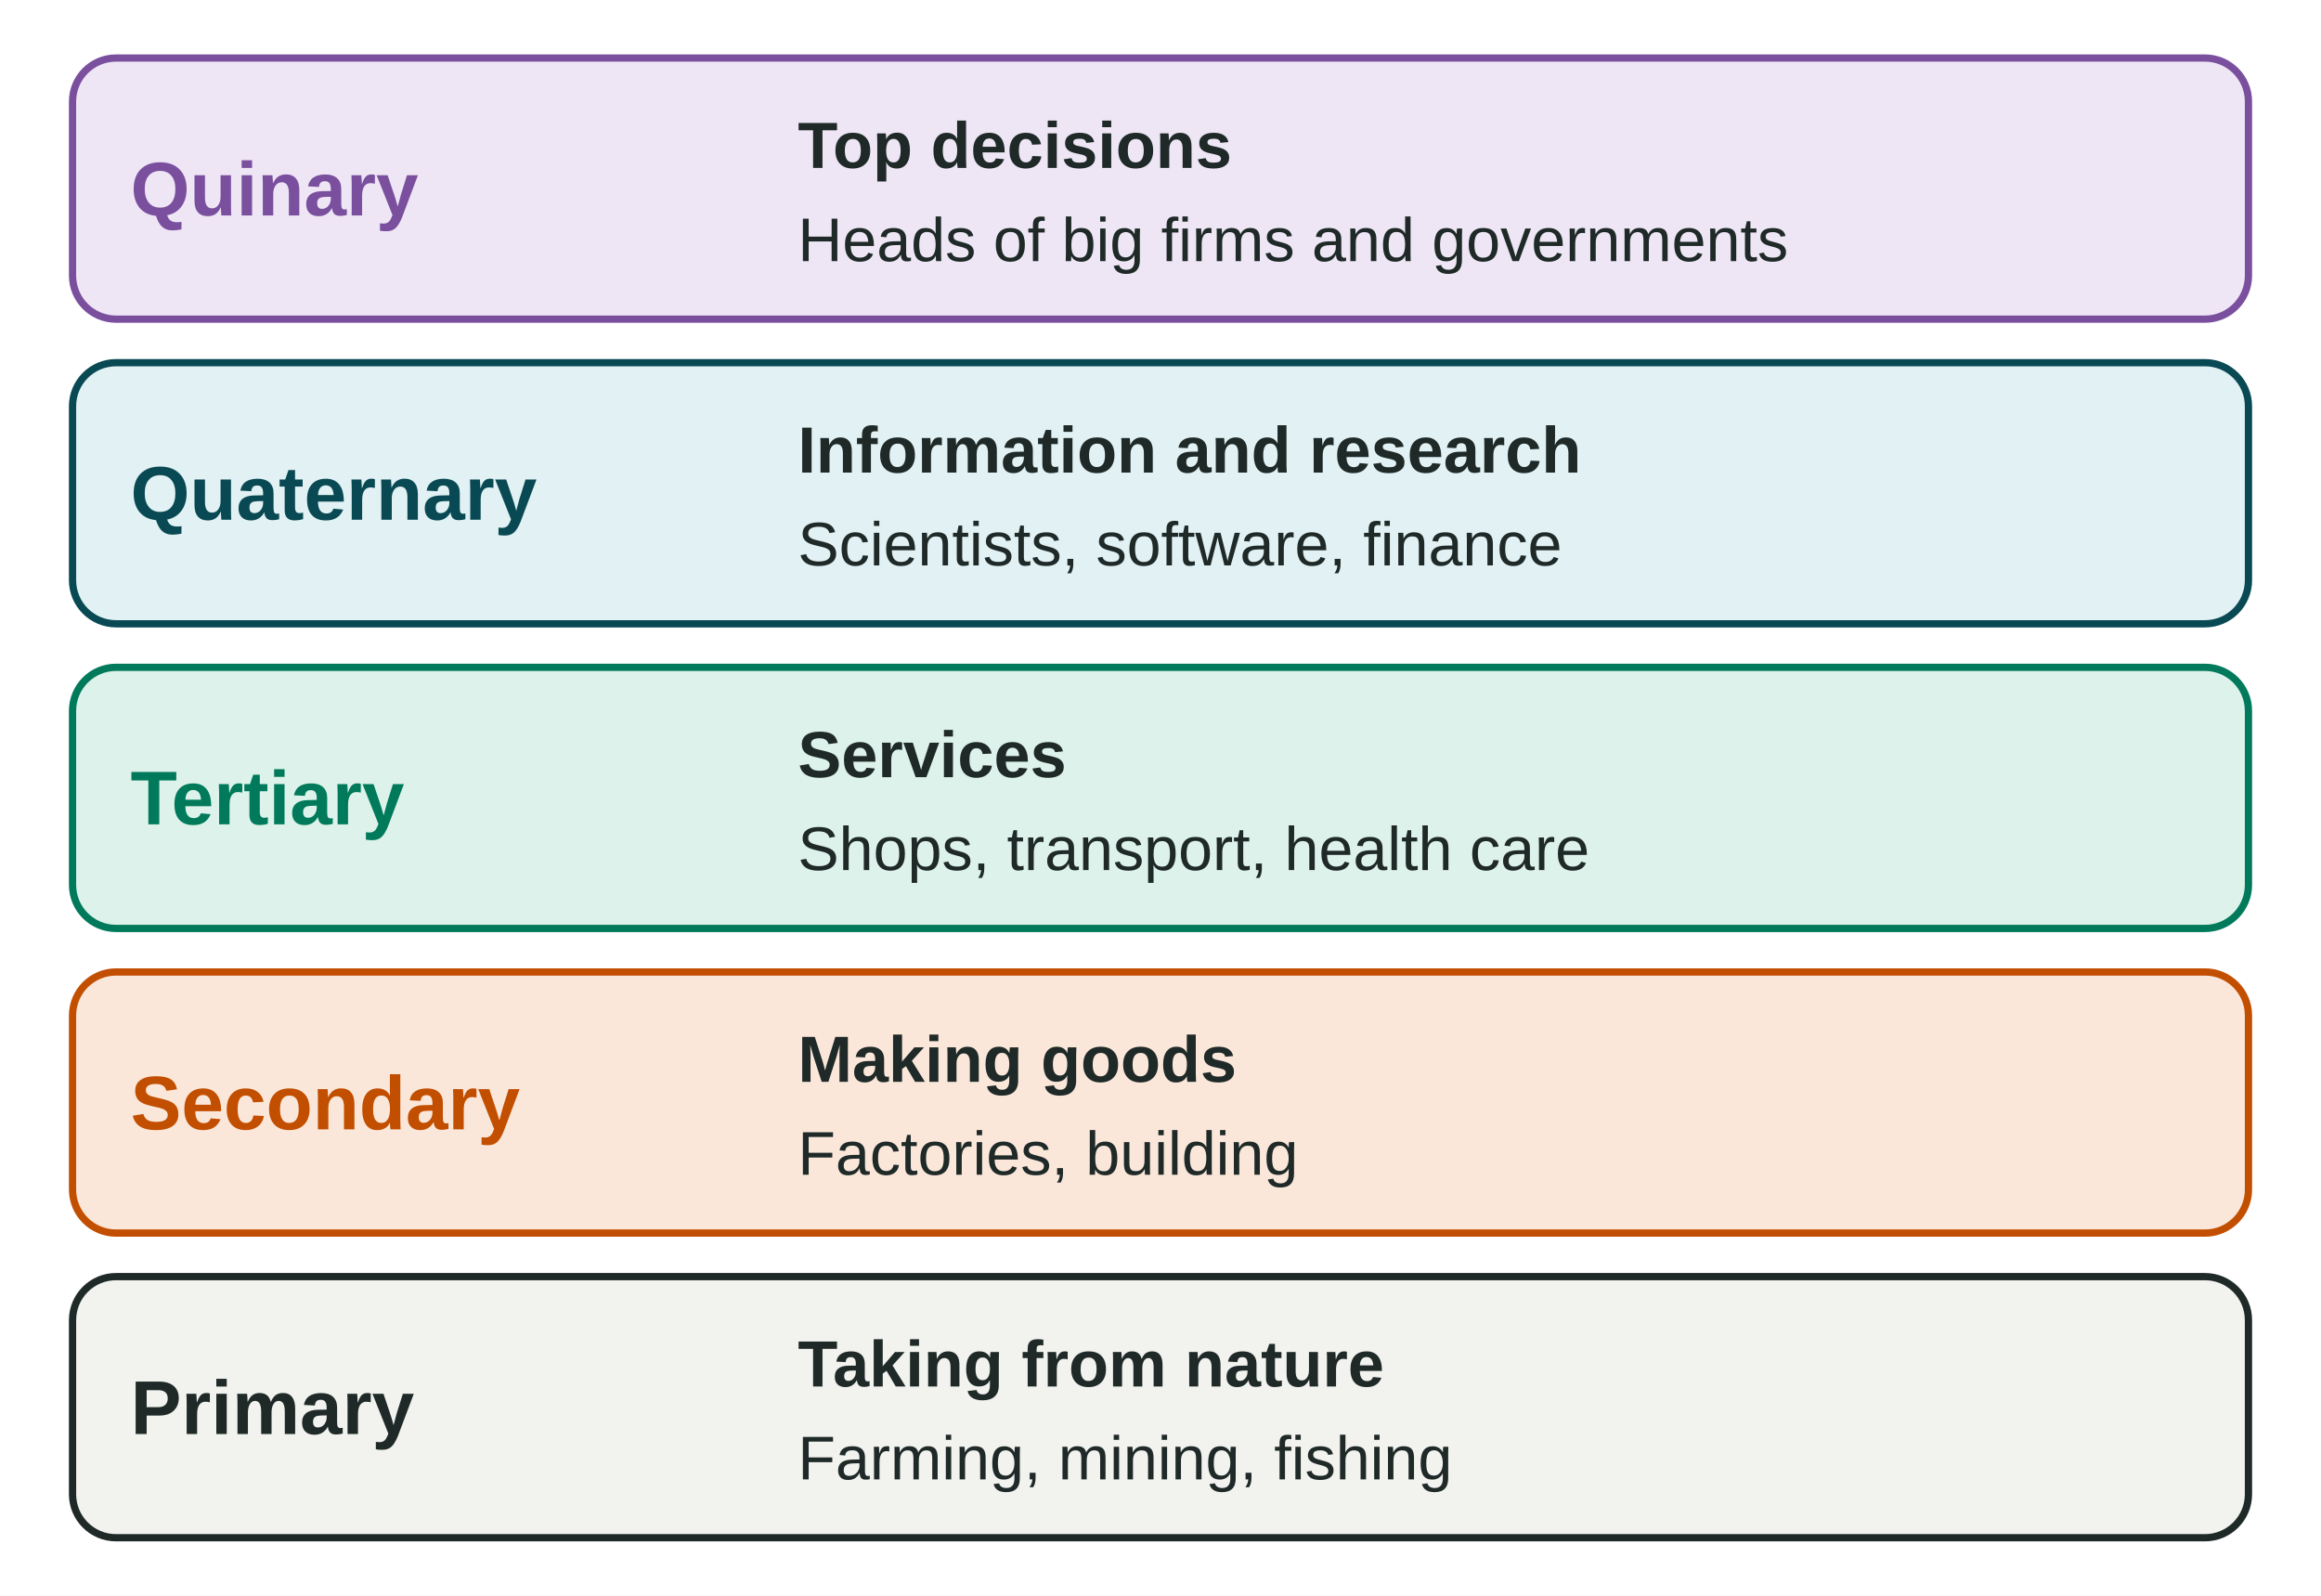
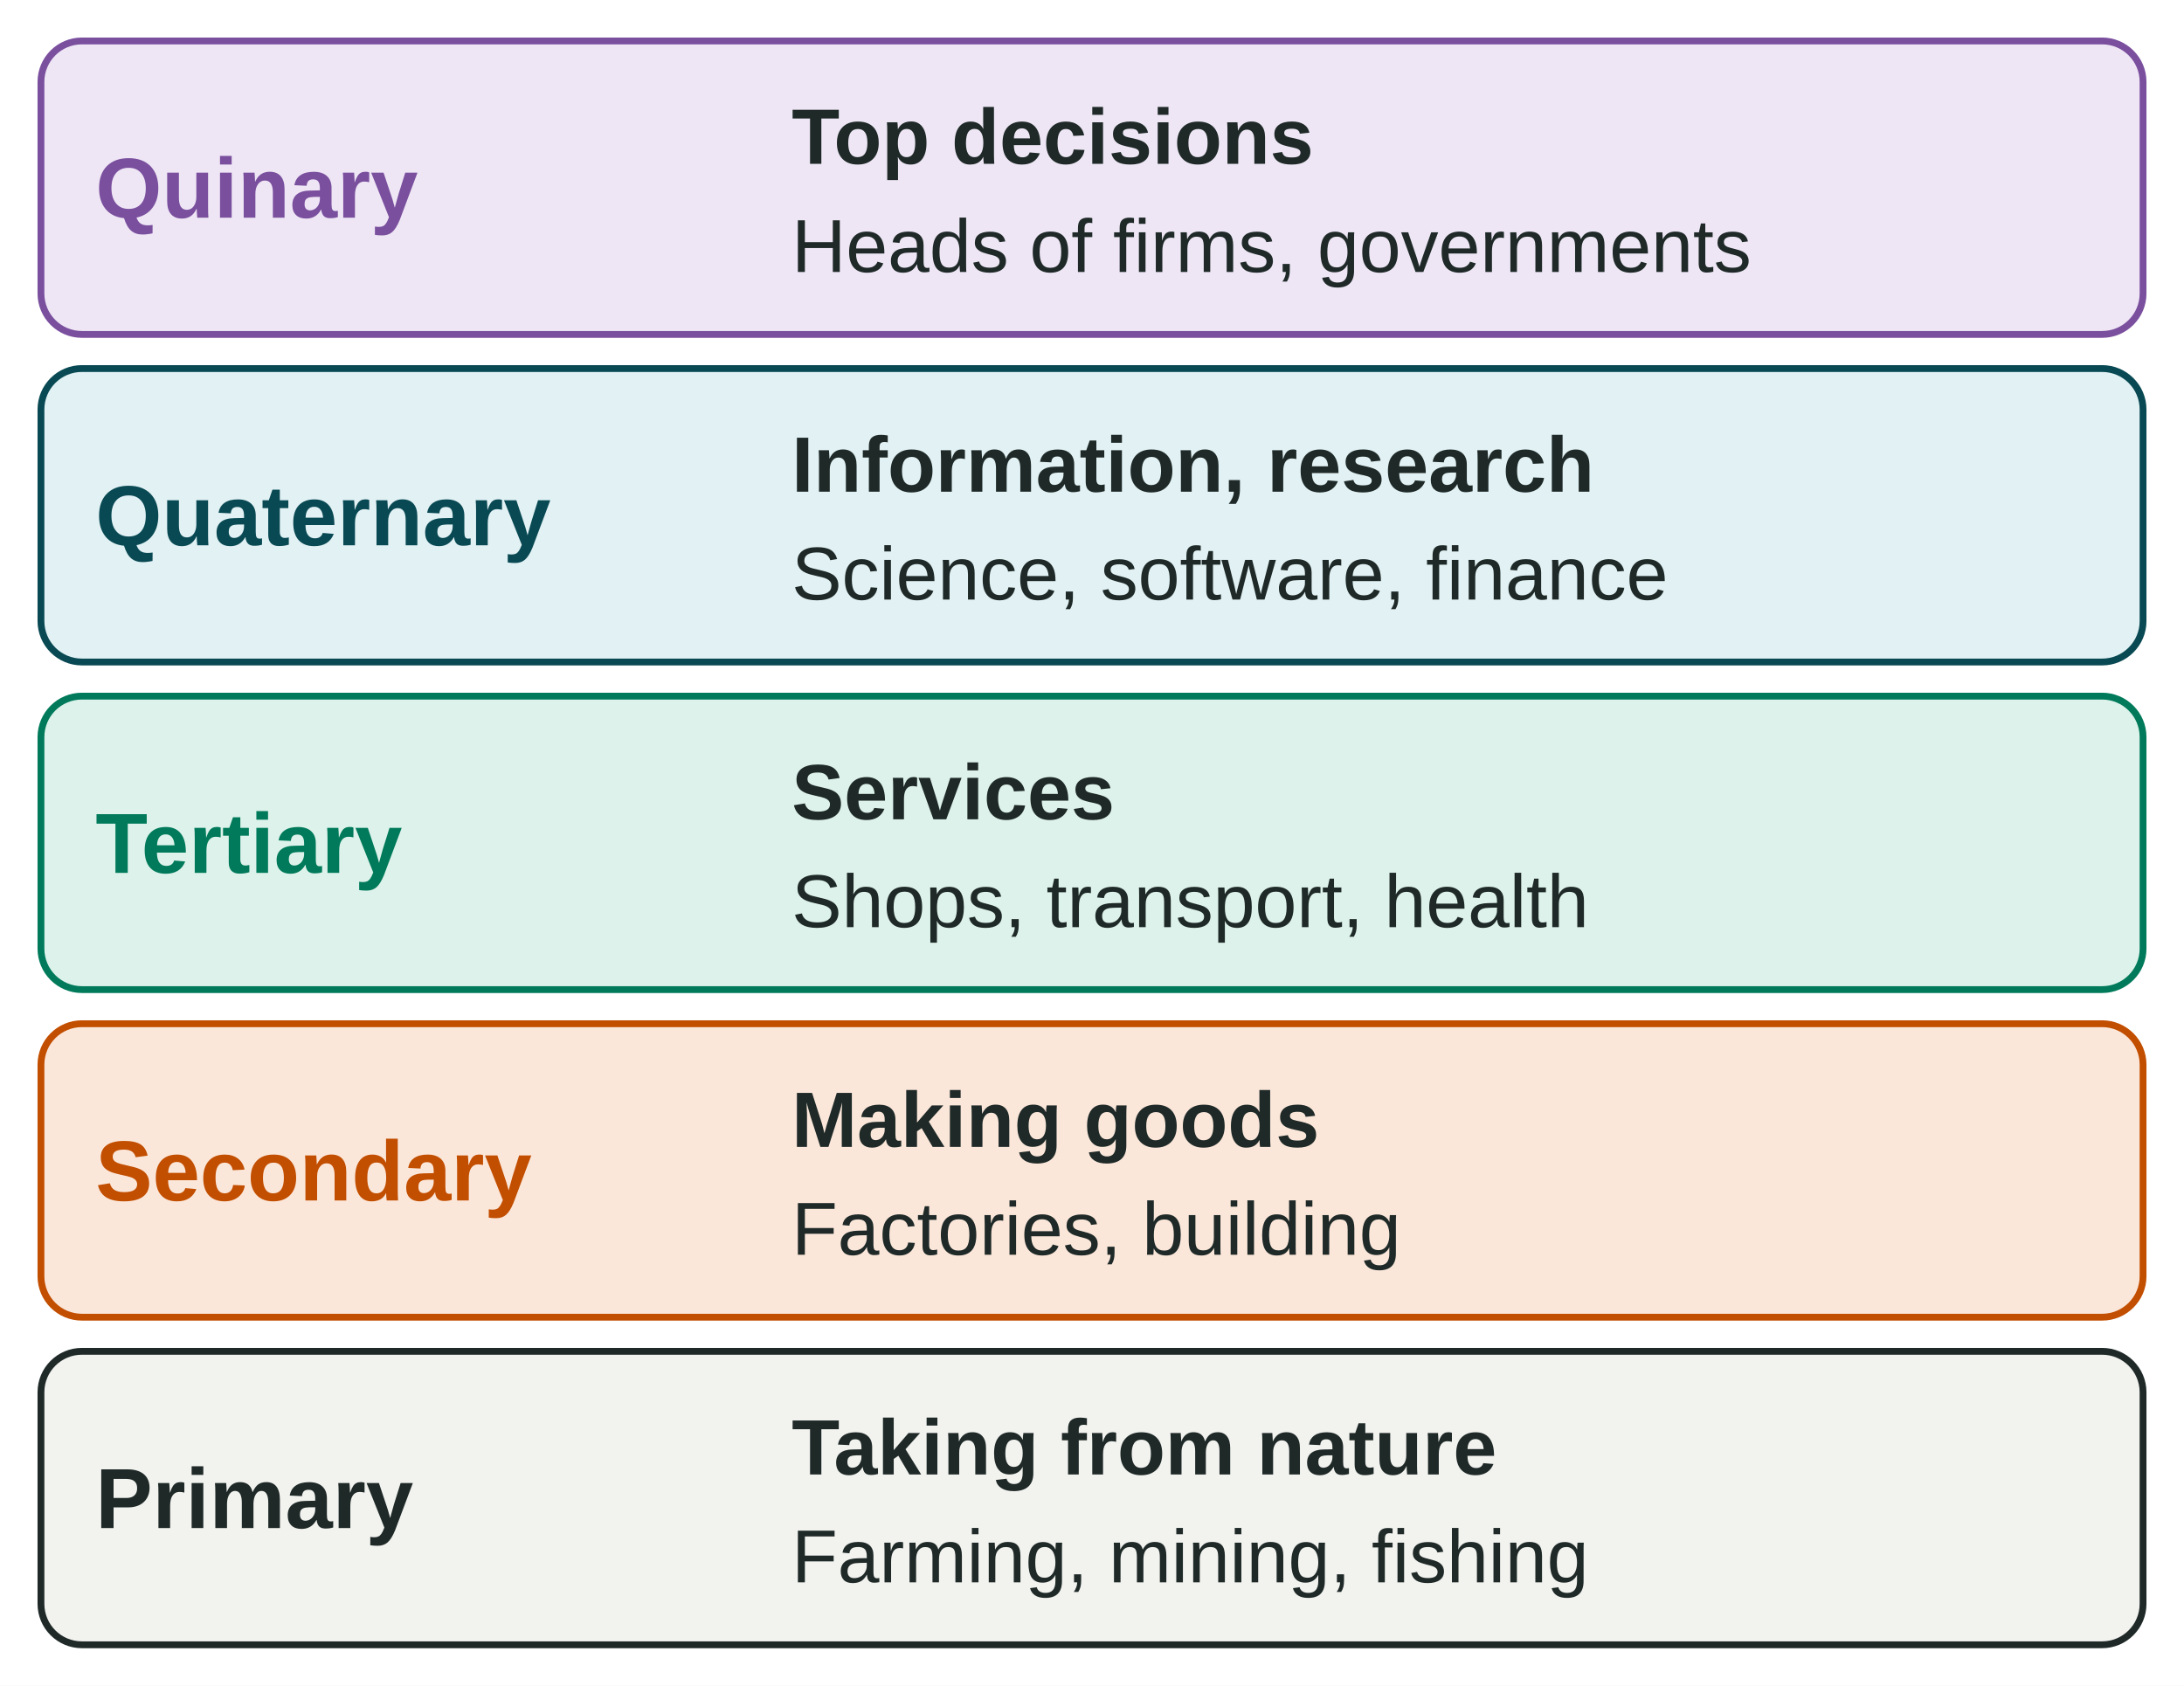
- <svg xmlns="http://www.w3.org/2000/svg" viewBox="0 0 640 440" width="640" height="440" role="img" aria-labelledby="economic-sectors-ladder-t economic-sectors-ladder-d" font-family="Arial, Helvetica, sans-serif">
+ <svg xmlns="http://www.w3.org/2000/svg" viewBox="0 0 640 494" width="640" height="494" role="img" aria-labelledby="economic-sectors-ladder-t economic-sectors-ladder-d" font-family="Arial, Helvetica, sans-serif">
  <defs>
    <marker id="economic-sectors-ladder-ar" viewBox="0 0 10 10" refX="9" refY="5" markerWidth="7" markerHeight="7" orient="auto-start-reverse">
      <path d="M0,0 L10,5 L0,10 z" fill="#1F2A28" />
    </marker>
  </defs>
-   <rect width="640" height="440" fill="#FFFFFF" />
-   <rect x="20" y="16" width="600" height="72" rx="12" fill="#EEE6F5" stroke="#7A4F9E" stroke-width="2" />
-   <text x="36" y="59.4" font-size="21" font-weight="700" fill="#7A4F9E" text-anchor="start">Quinary</text>
-   <text x="220" y="46.3" font-size="18" font-weight="700" fill="#1F2A28" text-anchor="start">Top decisions</text>
-   <text x="220" y="72.0" font-size="17" font-weight="400" fill="#1F2A28" text-anchor="start">Heads of big firms and governments</text>
-   <rect x="20" y="100" width="600" height="72" rx="12" fill="#E1F1F4" stroke="#094953" stroke-width="2" />
-   <text x="36" y="143.3" font-size="21" font-weight="700" fill="#094953" text-anchor="start">Quaternary</text>
-   <text x="220" y="130.3" font-size="18" font-weight="700" fill="#1F2A28" text-anchor="start">Information and research</text>
-   <text x="220" y="155.9" font-size="17" font-weight="400" fill="#1F2A28" text-anchor="start">Scientists, software, finance</text>
-   <rect x="20" y="184" width="600" height="72" rx="12" fill="#DDF2EA" stroke="#007A5A" stroke-width="2" />
-   <text x="36" y="227.3" font-size="21" font-weight="700" fill="#007A5A" text-anchor="start">Tertiary</text>
-   <text x="220" y="214.3" font-size="18" font-weight="700" fill="#1F2A28" text-anchor="start">Services</text>
-   <text x="220" y="239.9" font-size="17" font-weight="400" fill="#1F2A28" text-anchor="start">Shops, transport, health care</text>
-   <rect x="20" y="268" width="600" height="72" rx="12" fill="#FBE7DA" stroke="#C24E00" stroke-width="2" />
-   <text x="36" y="311.4" font-size="21" font-weight="700" fill="#C24E00" text-anchor="start">Secondary</text>
-   <text x="220" y="298.3" font-size="18" font-weight="700" fill="#1F2A28" text-anchor="start">Making goods</text>
-   <text x="220" y="323.9" font-size="17" font-weight="400" fill="#1F2A28" text-anchor="start">Factories, building</text>
-   <rect x="20" y="352" width="600" height="72" rx="12" fill="#F2F2EF" stroke="#1F2A28" stroke-width="2" />
-   <text x="36" y="395.4" font-size="21" font-weight="700" fill="#1F2A28" text-anchor="start">Primary</text>
-   <text x="220" y="382.3" font-size="18" font-weight="700" fill="#1F2A28" text-anchor="start">Taking from nature</text>
-   <text x="220" y="407.9" font-size="17" font-weight="400" fill="#1F2A28" text-anchor="start">Farming, mining, fishing</text>
+   <rect width="640" height="494" fill="#FFFFFF" />
+   <rect x="12" y="12" width="616" height="86" rx="12" fill="#EEE6F5" stroke="#7A4F9E" stroke-width="2" />
+   <text x="28" y="63.8" font-size="25" font-weight="700" fill="#7A4F9E" text-anchor="start">Quinary</text>
+   <text x="232" y="48.0" font-size="23" font-weight="700" fill="#1F2A28" text-anchor="start">Top decisions</text>
+   <text x="232" y="79.7" font-size="22" font-weight="400" fill="#1F2A28" text-anchor="start">Heads of firms, governments</text>
+   <rect x="12" y="108" width="616" height="86" rx="12" fill="#E1F1F4" stroke="#094953" stroke-width="2" />
+   <text x="28" y="159.8" font-size="25" font-weight="700" fill="#094953" text-anchor="start">Quaternary</text>
+   <text x="232" y="144.1" font-size="23" font-weight="700" fill="#1F2A28" text-anchor="start">Information, research</text>
+   <text x="232" y="175.7" font-size="22" font-weight="400" fill="#1F2A28" text-anchor="start">Science, software, finance</text>
+   <rect x="12" y="204" width="616" height="86" rx="12" fill="#DDF2EA" stroke="#007A5A" stroke-width="2" />
+   <text x="28" y="255.8" font-size="25" font-weight="700" fill="#007A5A" text-anchor="start">Tertiary</text>
+   <text x="232" y="240.1" font-size="23" font-weight="700" fill="#1F2A28" text-anchor="start">Services</text>
+   <text x="232" y="271.7" font-size="22" font-weight="400" fill="#1F2A28" text-anchor="start">Shops, transport, health</text>
+   <rect x="12" y="300" width="616" height="86" rx="12" fill="#FBE7DA" stroke="#C24E00" stroke-width="2" />
+   <text x="28" y="351.8" font-size="25" font-weight="700" fill="#C24E00" text-anchor="start">Secondary</text>
+   <text x="232" y="336.1" font-size="23" font-weight="700" fill="#1F2A28" text-anchor="start">Making goods</text>
+   <text x="232" y="367.7" font-size="22" font-weight="400" fill="#1F2A28" text-anchor="start">Factories, building</text>
+   <rect x="12" y="396" width="616" height="86" rx="12" fill="#F2F2EF" stroke="#1F2A28" stroke-width="2" />
+   <text x="28" y="447.8" font-size="25" font-weight="700" fill="#1F2A28" text-anchor="start">Primary</text>
+   <text x="232" y="432.1" font-size="23" font-weight="700" fill="#1F2A28" text-anchor="start">Taking from nature</text>
+   <text x="232" y="463.7" font-size="22" font-weight="400" fill="#1F2A28" text-anchor="start">Farming, mining, fishing</text>
</svg>
